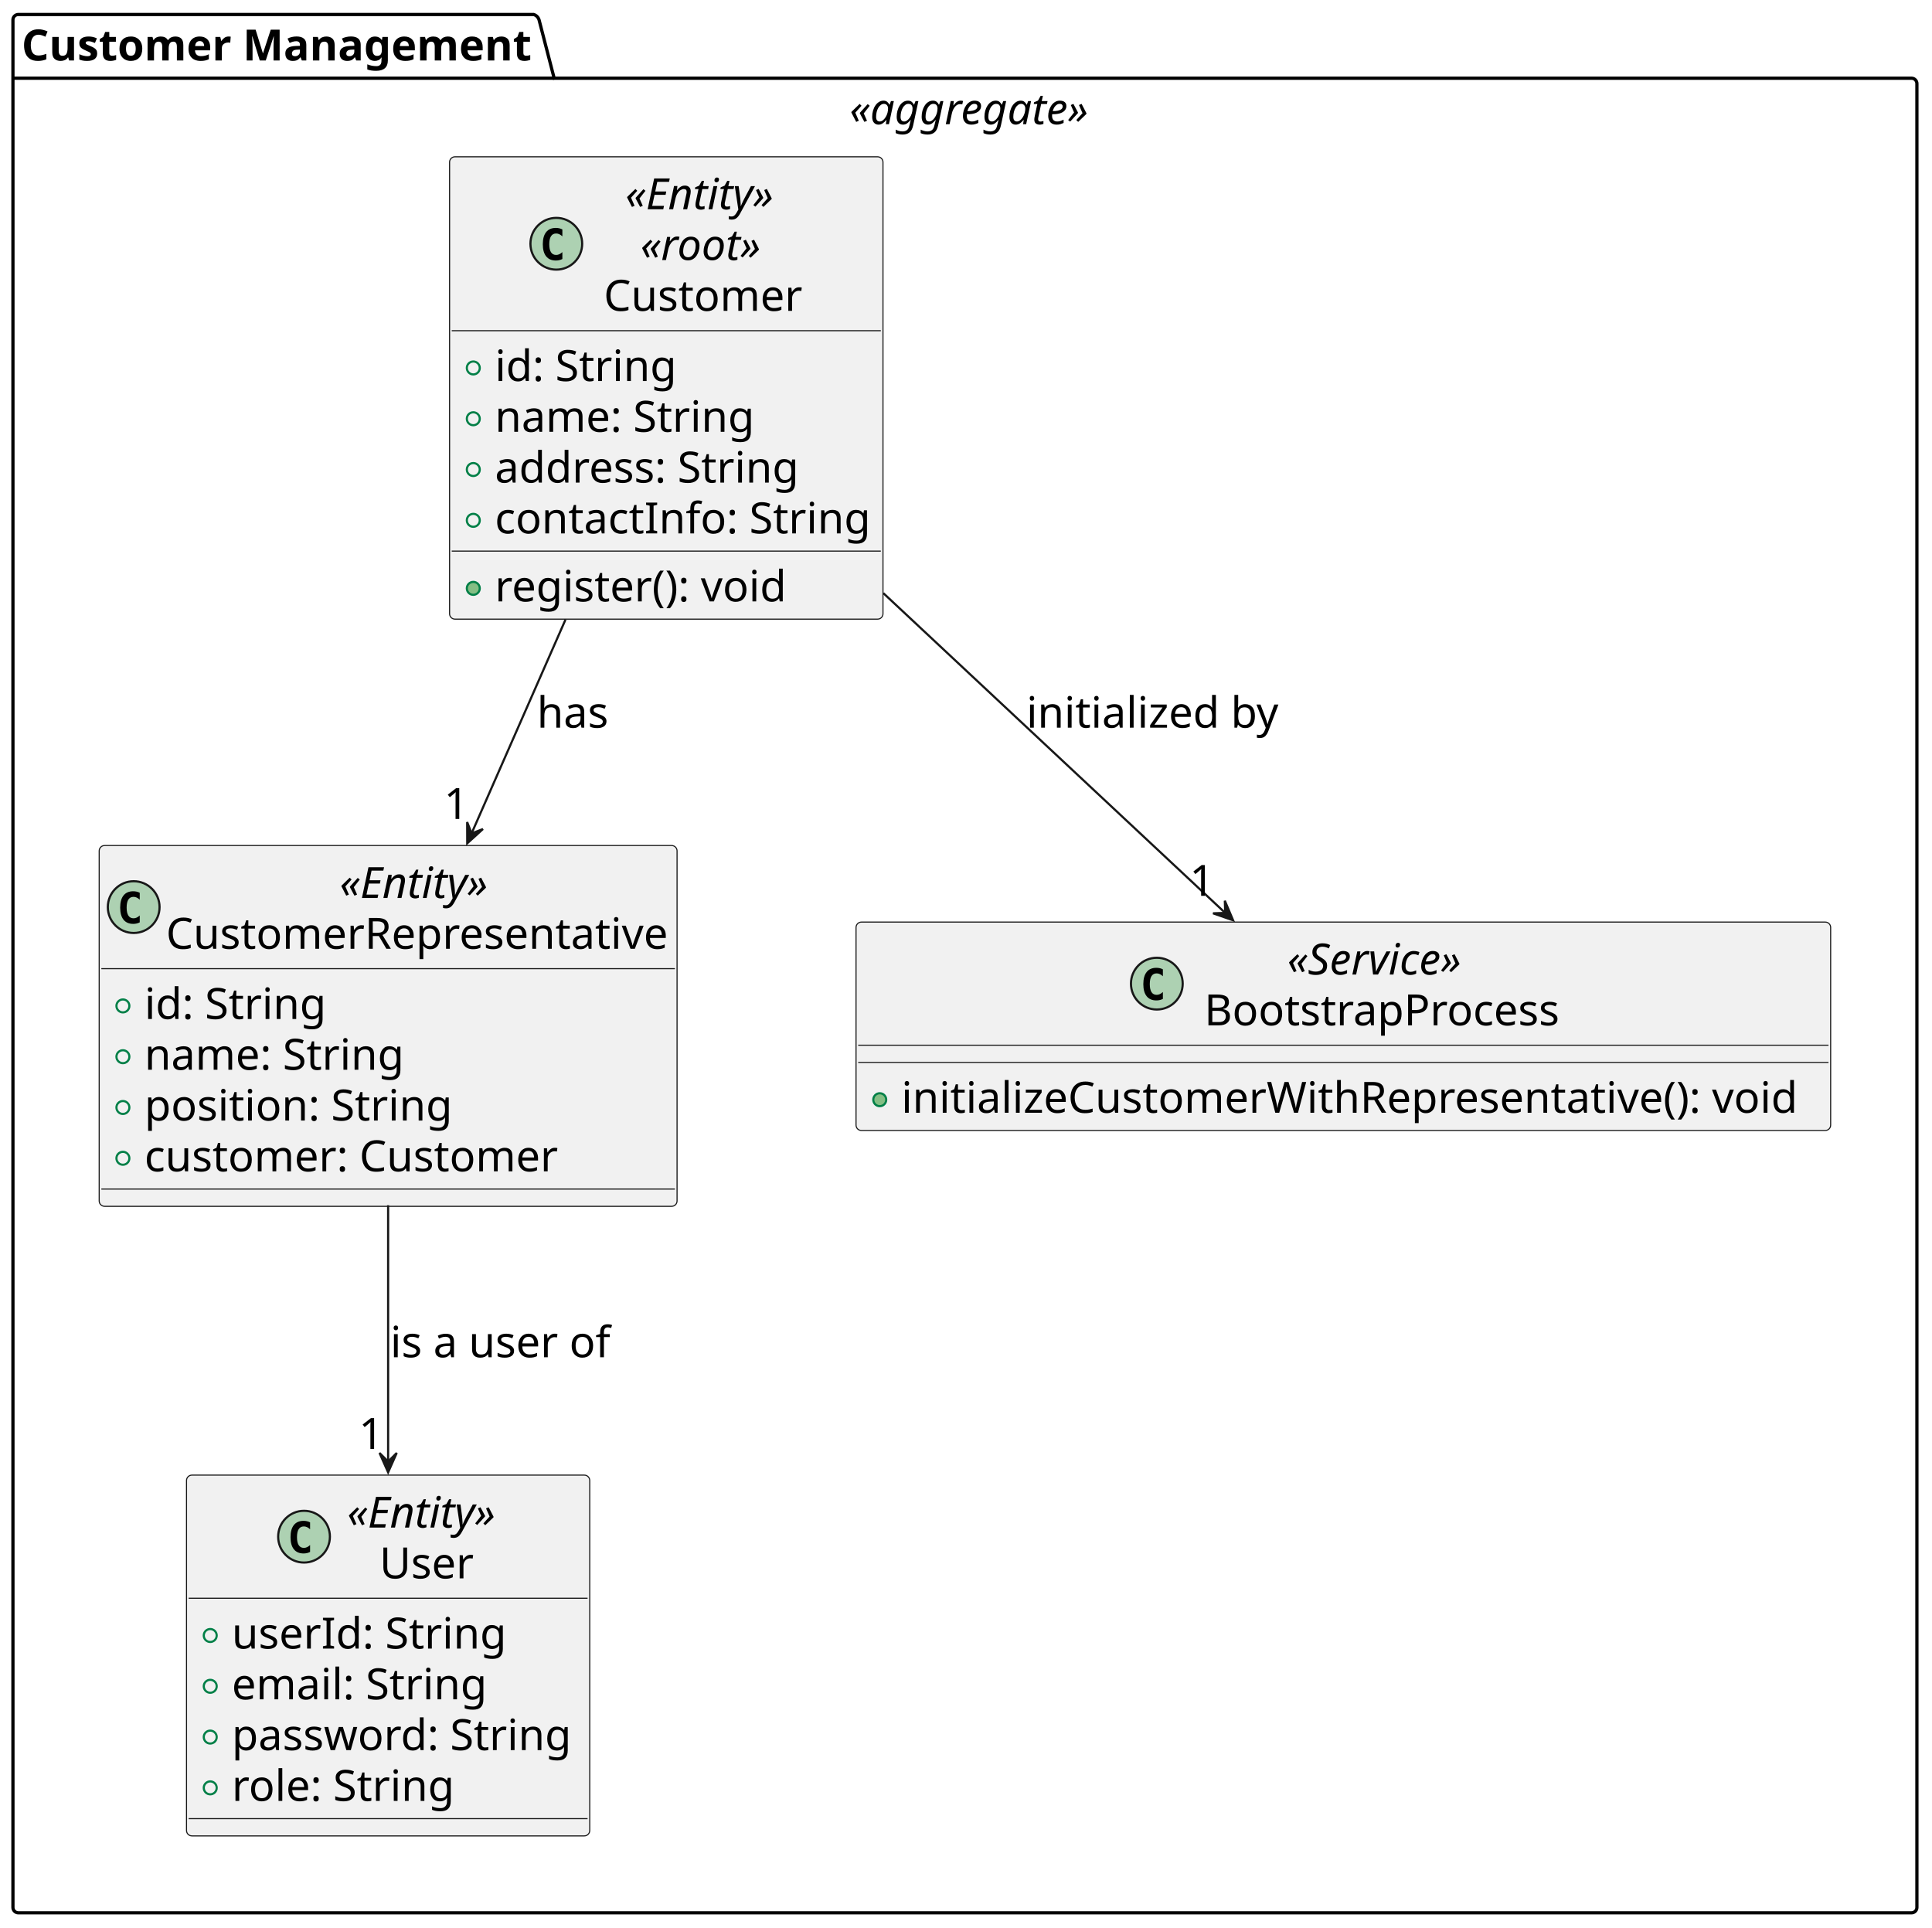
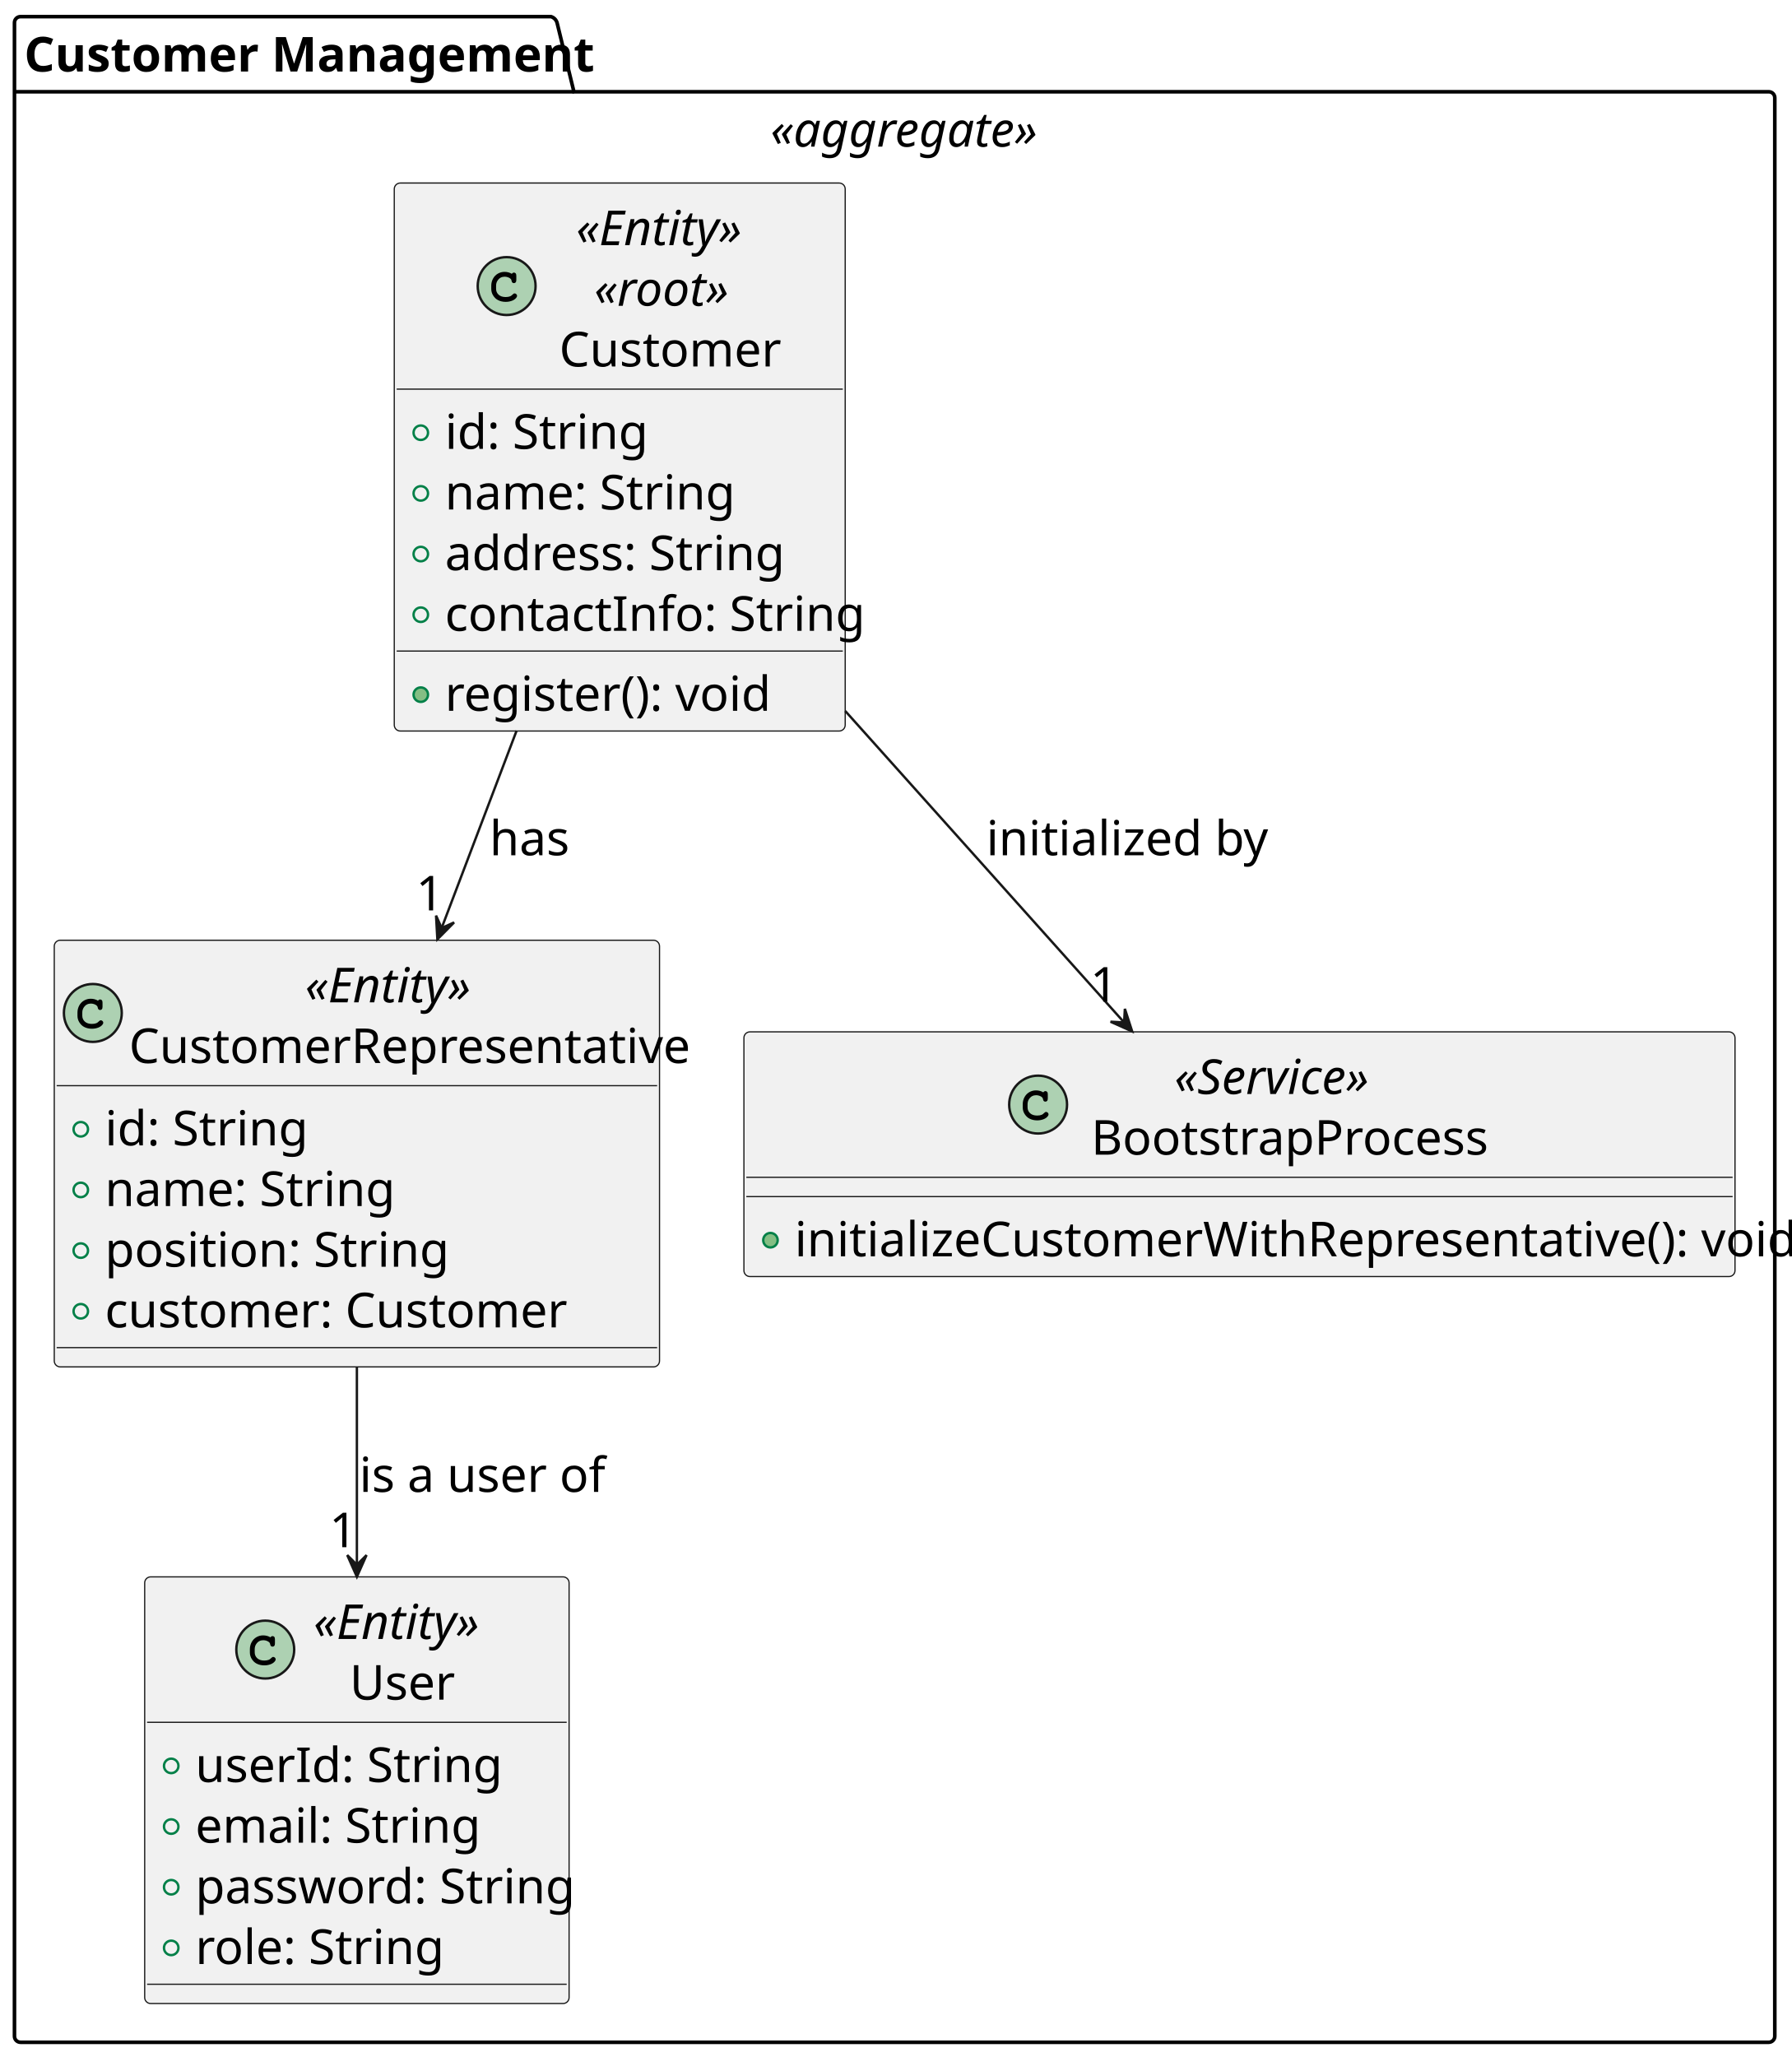
- <svg xmlns="http://www.w3.org/2000/svg" contentStyleType="text/css" height="894px" preserveAspectRatio="none" style="width:896px;height:894px;background:#FFFFFF;" version="1.1" viewBox="0 0 896 894" width="896px" zoomAndPan="magnify">
+ <svg xmlns="http://www.w3.org/2000/svg" contentStyleType="text/css" height="853px" preserveAspectRatio="none" style="width:743px;height:853px;background:#FFFFFF;" version="1.1" viewBox="0 0 743 853" width="743px" zoomAndPan="magnify">
  <defs />
  <g>
    <g id="cluster_Customer Management">
-       <path d="M8.5,6.719 L247.5,6.719 A3.75,3.75 0 0 1 250,9.219 L257,36.273 L886.5,36.273 A2.5,2.5 0 0 1 889,38.773 L889,884.659 A2.5,2.5 0 0 1 886.5,887.159 L8.5,887.159 A2.5,2.5 0 0 1 6,884.659 L6,9.219 A2.5,2.5 0 0 1 8.5,6.719 " fill="none" style="stroke:#000000;stroke-width:1.5;" />
-       <line style="stroke:#000000;stroke-width:1.5;" x1="6" x2="257" y1="36.273" y2="36.273" />
-       <text fill="#000000" font-family="sans-serif" font-size="20" font-weight="bold" lengthAdjust="spacing" textLength="238" x="10" y="28.055">Customer Management</text>
-       <text fill="#000000" font-family="sans-serif" font-size="20" font-style="italic" lengthAdjust="spacing" textLength="115" x="394" y="57.609">«aggregate»</text>
+       <path d="M8.5,6.894 L228.5,6.894 A3.75,3.75 0 0 1 231,9.395 L238,38.051 L733.5,38.051 A2.5,2.5 0 0 1 736,40.551 L736,844.394 A2.5,2.5 0 0 1 733.5,846.894 L8.5,846.894 A2.5,2.5 0 0 1 6,844.394 L6,9.395 A2.5,2.5 0 0 1 8.5,6.894 " fill="none" style="stroke:#000000;stroke-width:1.5;" />
+       <line style="stroke:#000000;stroke-width:1.5;" x1="6" x2="238" y1="38.051" y2="38.051" />
+       <text fill="#000000" font-family="sans-serif" font-size="20" font-weight="bold" lengthAdjust="spacing" textLength="219" x="10" y="29.656">Customer Management</text>
+       <text fill="#000000" font-family="sans-serif" font-size="20" font-style="italic" lengthAdjust="spacing" textLength="111" x="319.5" y="60.812">«aggregate»</text>
    </g>
    <g id="elem_Customer">
-       <rect codeLine="4" fill="#F1F1F1" height="214.438" id="Customer" rx="2.5" ry="2.5" style="stroke:#181818;stroke-width:0.5;" width="201" x="208.5" y="72.719" />
-       <ellipse cx="258" cy="113.051" fill="#ADD1B2" rx="12" ry="12" style="stroke:#181818;stroke-width:1.0;" />
-       <path d="M260.807,120.131 Q260.123,120.482 259.371,120.658 Q258.619,120.834 257.789,120.834 Q254.84,120.834 253.287,118.891 Q251.734,116.947 251.734,113.275 Q251.734,109.594 253.287,107.65 Q254.84,105.707 257.789,105.707 Q258.619,105.707 259.381,105.883 Q260.143,106.059 260.807,106.41 L260.807,109.613 Q260.065,108.93 259.366,108.612 Q258.668,108.295 257.926,108.295 Q256.344,108.295 255.538,109.55 Q254.732,110.805 254.732,113.275 Q254.732,115.736 255.538,116.991 Q256.344,118.246 257.926,118.246 Q258.668,118.246 259.366,117.929 Q260.065,117.611 260.807,116.928 Z " fill="#000000" />
-       <text fill="#000000" font-family="sans-serif" font-size="20" font-style="italic" lengthAdjust="spacing" textLength="73" x="290" y="97.055">«Entity»</text>
-       <text fill="#000000" font-family="sans-serif" font-size="20" font-style="italic" lengthAdjust="spacing" textLength="59" x="297" y="120.609">«root»</text>
-       <text fill="#000000" font-family="sans-serif" font-size="20" lengthAdjust="spacing" textLength="93" x="280" y="144.164">Customer</text>
-       <line style="stroke:#181818;stroke-width:0.5;" x1="209.5" x2="408.5" y1="153.383" y2="153.383" />
-       <ellipse cx="219.5" cy="170.66" fill="none" rx="3" ry="3" style="stroke:#038048;stroke-width:1.0;" />
-       <text fill="#000000" font-family="sans-serif" font-size="20" lengthAdjust="spacing" textLength="87" x="229.5" y="176.719">id: String</text>
-       <ellipse cx="219.5" cy="194.215" fill="none" rx="3" ry="3" style="stroke:#038048;stroke-width:1.0;" />
-       <text fill="#000000" font-family="sans-serif" font-size="20" lengthAdjust="spacing" textLength="121" x="229.5" y="200.273">name: String</text>
-       <ellipse cx="219.5" cy="217.769" fill="none" rx="3" ry="3" style="stroke:#038048;stroke-width:1.0;" />
-       <text fill="#000000" font-family="sans-serif" font-size="20" lengthAdjust="spacing" textLength="144" x="229.5" y="223.828">address: String</text>
-       <ellipse cx="219.5" cy="241.324" fill="none" rx="3" ry="3" style="stroke:#038048;stroke-width:1.0;" />
-       <text fill="#000000" font-family="sans-serif" font-size="20" lengthAdjust="spacing" textLength="174" x="229.5" y="247.383">contactInfo: String</text>
-       <line style="stroke:#181818;stroke-width:0.5;" x1="209.5" x2="408.5" y1="255.602" y2="255.602" />
-       <ellipse cx="219.5" cy="272.879" fill="#84BE84" rx="3" ry="3" style="stroke:#038048;stroke-width:1.0;" />
-       <text fill="#000000" font-family="sans-serif" font-size="20" lengthAdjust="spacing" textLength="140" x="229.5" y="278.938">register(): void</text>
+       <rect codeLine="4" fill="#F1F1F1" height="227.25" id="Customer" rx="2.5" ry="2.5" style="stroke:#181818;stroke-width:0.5;" width="187" x="163.5" y="75.894" />
+       <ellipse cx="210.1" cy="118.629" fill="#ADD1B2" rx="12" ry="12" style="stroke:#181818;stroke-width:1.0;" />
+       <path d="M212.241,113.551 Q212.428,113.301 212.647,113.176 Q212.866,113.035 213.116,113.035 Q213.553,113.035 213.834,113.348 Q214.116,113.644 214.116,114.363 L214.116,116.066 Q214.116,116.785 213.834,117.098 Q213.553,117.41 213.116,117.41 Q212.725,117.41 212.475,117.176 Q212.225,116.957 212.116,116.348 Q212.053,115.926 211.834,115.707 Q211.444,115.269 210.725,115.004 Q210.006,114.738 209.287,114.738 Q208.381,114.738 207.631,115.129 Q206.881,115.519 206.303,116.41 Q205.725,117.285 205.725,118.488 L205.725,119.785 Q205.725,121.238 206.772,122.207 Q207.834,123.176 209.694,123.176 Q210.803,123.176 211.584,122.863 Q212.022,122.691 212.537,122.176 Q212.85,121.863 213.022,121.769 Q213.194,121.676 213.428,121.676 Q213.819,121.676 214.116,121.988 Q214.428,122.285 214.428,122.691 Q214.428,123.098 214.022,123.566 Q213.428,124.254 212.491,124.644 Q211.225,125.176 209.709,125.176 Q207.928,125.176 206.506,124.441 Q205.35,123.848 204.537,122.582 Q203.725,121.316 203.725,119.832 L203.725,118.473 Q203.725,116.91 204.444,115.566 Q205.178,114.207 206.459,113.473 Q207.756,112.738 209.209,112.738 Q210.069,112.738 210.819,112.941 Q211.584,113.144 212.241,113.551 Z " fill="#000000" />
+       <text fill="#000000" font-family="sans-serif" font-size="20" font-style="italic" lengthAdjust="spacing" textLength="71" x="238.9" y="101.656">«Entity»</text>
+       <text fill="#000000" font-family="sans-serif" font-size="20" font-style="italic" lengthAdjust="spacing" textLength="56" x="246.4" y="126.812">«root»</text>
+       <text fill="#000000" font-family="sans-serif" font-size="20" lengthAdjust="spacing" textLength="85" x="231.9" y="151.969">Customer</text>
+       <line style="stroke:#181818;stroke-width:0.5;" x1="164.5" x2="349.5" y1="161.363" y2="161.363" />
+       <ellipse cx="174.5" cy="179.441" fill="none" rx="3" ry="3" style="stroke:#038048;stroke-width:1.0;" />
+       <text fill="#000000" font-family="sans-serif" font-size="20" lengthAdjust="spacing" textLength="78" x="184.5" y="186.125">id: String</text>
+       <ellipse cx="174.5" cy="204.598" fill="none" rx="3" ry="3" style="stroke:#038048;stroke-width:1.0;" />
+       <text fill="#000000" font-family="sans-serif" font-size="20" lengthAdjust="spacing" textLength="111" x="184.5" y="211.281">name: String</text>
+       <ellipse cx="174.5" cy="229.754" fill="none" rx="3" ry="3" style="stroke:#038048;stroke-width:1.0;" />
+       <text fill="#000000" font-family="sans-serif" font-size="20" lengthAdjust="spacing" textLength="134" x="184.5" y="236.438">address: String</text>
+       <ellipse cx="174.5" cy="254.91" fill="none" rx="3" ry="3" style="stroke:#038048;stroke-width:1.0;" />
+       <text fill="#000000" font-family="sans-serif" font-size="20" lengthAdjust="spacing" textLength="160" x="184.5" y="261.594">contactInfo: String</text>
+       <line style="stroke:#181818;stroke-width:0.5;" x1="164.5" x2="349.5" y1="269.988" y2="269.988" />
+       <ellipse cx="174.5" cy="288.066" fill="#84BE84" rx="3" ry="3" style="stroke:#038048;stroke-width:1.0;" />
+       <text fill="#000000" font-family="sans-serif" font-size="20" lengthAdjust="spacing" textLength="128" x="184.5" y="294.75">register(): void</text>
    </g>
    <g id="elem_CustomerRepresentative">
-       <rect codeLine="12" fill="#F1F1F1" height="167.328" id="CustomerRepresentative" rx="2.5" ry="2.5" style="stroke:#181818;stroke-width:0.5;" width="268" x="46" y="392.159" />
-       <ellipse cx="62" cy="420.713" fill="#ADD1B2" rx="12" ry="12" style="stroke:#181818;stroke-width:1.0;" />
-       <path d="M64.807,427.793 Q64.123,428.145 63.371,428.321 Q62.619,428.497 61.789,428.497 Q58.84,428.497 57.287,426.553 Q55.734,424.61 55.734,420.938 Q55.734,417.256 57.287,415.313 Q58.84,413.37 61.789,413.37 Q62.619,413.37 63.381,413.546 Q64.143,413.721 64.807,414.073 L64.807,417.276 Q64.064,416.592 63.366,416.275 Q62.668,415.958 61.926,415.958 Q60.344,415.958 59.538,417.212 Q58.732,418.467 58.732,420.938 Q58.732,423.399 59.538,424.654 Q60.344,425.909 61.926,425.909 Q62.668,425.909 63.366,425.591 Q64.064,425.274 64.807,424.59 Z " fill="#000000" />
-       <text fill="#000000" font-family="sans-serif" font-size="20" font-style="italic" lengthAdjust="spacing" textLength="73" x="157.5" y="416.495">«Entity»</text>
-       <text fill="#000000" font-family="sans-serif" font-size="20" lengthAdjust="spacing" textLength="234" x="77" y="440.049">CustomerRepresentative</text>
-       <line style="stroke:#181818;stroke-width:0.5;" x1="47" x2="313" y1="449.268" y2="449.268" />
-       <ellipse cx="57" cy="466.546" fill="none" rx="3" ry="3" style="stroke:#038048;stroke-width:1.0;" />
-       <text fill="#000000" font-family="sans-serif" font-size="20" lengthAdjust="spacing" textLength="87" x="67" y="472.604">id: String</text>
-       <ellipse cx="57" cy="490.1" fill="none" rx="3" ry="3" style="stroke:#038048;stroke-width:1.0;" />
-       <text fill="#000000" font-family="sans-serif" font-size="20" lengthAdjust="spacing" textLength="121" x="67" y="496.159">name: String</text>
-       <ellipse cx="57" cy="513.655" fill="none" rx="3" ry="3" style="stroke:#038048;stroke-width:1.0;" />
-       <text fill="#000000" font-family="sans-serif" font-size="20" lengthAdjust="spacing" textLength="146" x="67" y="519.713">position: String</text>
-       <ellipse cx="57" cy="537.21" fill="none" rx="3" ry="3" style="stroke:#038048;stroke-width:1.0;" />
-       <text fill="#000000" font-family="sans-serif" font-size="20" lengthAdjust="spacing" textLength="194" x="67" y="543.268">customer: Customer</text>
-       <line style="stroke:#181818;stroke-width:0.5;" x1="47" x2="313" y1="551.487" y2="551.487" />
+       <rect codeLine="12" fill="#F1F1F1" height="176.938" id="CustomerRepresentative" rx="2.5" ry="2.5" style="stroke:#181818;stroke-width:0.5;" width="251" x="22.5" y="389.894" />
+       <ellipse cx="38.5" cy="420.051" fill="#ADD1B2" rx="12" ry="12" style="stroke:#181818;stroke-width:1.0;" />
+       <path d="M40.641,414.973 Q40.828,414.723 41.047,414.598 Q41.266,414.457 41.516,414.457 Q41.953,414.457 42.234,414.769 Q42.516,415.066 42.516,415.785 L42.516,417.488 Q42.516,418.207 42.234,418.519 Q41.953,418.832 41.516,418.832 Q41.125,418.832 40.875,418.598 Q40.625,418.379 40.516,417.769 Q40.453,417.348 40.234,417.129 Q39.844,416.691 39.125,416.426 Q38.406,416.16 37.688,416.16 Q36.781,416.16 36.031,416.551 Q35.281,416.941 34.703,417.832 Q34.125,418.707 34.125,419.91 L34.125,421.207 Q34.125,422.66 35.172,423.629 Q36.234,424.598 38.094,424.598 Q39.203,424.598 39.984,424.285 Q40.422,424.113 40.938,423.598 Q41.25,423.285 41.422,423.191 Q41.594,423.098 41.828,423.098 Q42.219,423.098 42.516,423.41 Q42.828,423.707 42.828,424.113 Q42.828,424.519 42.422,424.988 Q41.828,425.676 40.891,426.066 Q39.625,426.598 38.109,426.598 Q36.328,426.598 34.906,425.863 Q33.75,425.269 32.938,424.004 Q32.125,422.738 32.125,421.254 L32.125,419.894 Q32.125,418.332 32.844,416.988 Q33.578,415.629 34.859,414.894 Q36.156,414.16 37.609,414.16 Q38.469,414.16 39.219,414.363 Q39.984,414.566 40.641,414.973 Z " fill="#000000" />
+       <text fill="#000000" font-family="sans-serif" font-size="20" font-style="italic" lengthAdjust="spacing" textLength="71" x="126.5" y="415.656">«Entity»</text>
+       <text fill="#000000" font-family="sans-serif" font-size="20" lengthAdjust="spacing" textLength="217" x="53.5" y="440.812">CustomerRepresentative</text>
+       <line style="stroke:#181818;stroke-width:0.5;" x1="23.5" x2="272.5" y1="450.207" y2="450.207" />
+       <ellipse cx="33.5" cy="468.285" fill="none" rx="3" ry="3" style="stroke:#038048;stroke-width:1.0;" />
+       <text fill="#000000" font-family="sans-serif" font-size="20" lengthAdjust="spacing" textLength="78" x="43.5" y="474.969">id: String</text>
+       <ellipse cx="33.5" cy="493.441" fill="none" rx="3" ry="3" style="stroke:#038048;stroke-width:1.0;" />
+       <text fill="#000000" font-family="sans-serif" font-size="20" lengthAdjust="spacing" textLength="111" x="43.5" y="500.125">name: String</text>
+       <ellipse cx="33.5" cy="518.598" fill="none" rx="3" ry="3" style="stroke:#038048;stroke-width:1.0;" />
+       <text fill="#000000" font-family="sans-serif" font-size="20" lengthAdjust="spacing" textLength="130" x="43.5" y="525.281">position: String</text>
+       <ellipse cx="33.5" cy="543.754" fill="none" rx="3" ry="3" style="stroke:#038048;stroke-width:1.0;" />
+       <text fill="#000000" font-family="sans-serif" font-size="20" lengthAdjust="spacing" textLength="178" x="43.5" y="550.438">customer: Customer</text>
+       <line style="stroke:#181818;stroke-width:0.5;" x1="23.5" x2="272.5" y1="558.832" y2="558.832" />
    </g>
    <g id="elem_User">
-       <rect codeLine="19" fill="#F1F1F1" height="167.328" id="User" rx="2.5" ry="2.5" style="stroke:#181818;stroke-width:0.5;" width="187" x="86.5" y="684.159" />
-       <ellipse cx="141" cy="712.713" fill="#ADD1B2" rx="12" ry="12" style="stroke:#181818;stroke-width:1.0;" />
-       <path d="M143.807,719.793 Q143.123,720.145 142.371,720.321 Q141.619,720.497 140.789,720.497 Q137.84,720.497 136.287,718.553 Q134.734,716.61 134.734,712.938 Q134.734,709.256 136.287,707.313 Q137.84,705.37 140.789,705.37 Q141.619,705.37 142.381,705.545 Q143.143,705.721 143.807,706.073 L143.807,709.276 Q143.065,708.592 142.366,708.275 Q141.668,707.958 140.926,707.958 Q139.344,707.958 138.538,709.212 Q137.732,710.467 137.732,712.938 Q137.732,715.399 138.538,716.654 Q139.344,717.909 140.926,717.909 Q141.668,717.909 142.366,717.591 Q143.065,717.274 143.807,716.59 Z " fill="#000000" />
-       <text fill="#000000" font-family="sans-serif" font-size="20" font-style="italic" lengthAdjust="spacing" textLength="73" x="161" y="708.495">«Entity»</text>
-       <text fill="#000000" font-family="sans-serif" font-size="20" lengthAdjust="spacing" textLength="43" x="176" y="732.049">User</text>
-       <line style="stroke:#181818;stroke-width:0.5;" x1="87.5" x2="272.5" y1="741.268" y2="741.268" />
-       <ellipse cx="97.5" cy="758.545" fill="none" rx="3" ry="3" style="stroke:#038048;stroke-width:1.0;" />
-       <text fill="#000000" font-family="sans-serif" font-size="20" lengthAdjust="spacing" textLength="128" x="107.5" y="764.604">userId: String</text>
-       <ellipse cx="97.5" cy="782.1" fill="none" rx="3" ry="3" style="stroke:#038048;stroke-width:1.0;" />
-       <text fill="#000000" font-family="sans-serif" font-size="20" lengthAdjust="spacing" textLength="121" x="107.5" y="788.159">email: String</text>
-       <ellipse cx="97.5" cy="805.655" fill="none" rx="3" ry="3" style="stroke:#038048;stroke-width:1.0;" />
-       <text fill="#000000" font-family="sans-serif" font-size="20" lengthAdjust="spacing" textLength="160" x="107.5" y="811.713">password: String</text>
-       <ellipse cx="97.5" cy="829.21" fill="none" rx="3" ry="3" style="stroke:#038048;stroke-width:1.0;" />
-       <text fill="#000000" font-family="sans-serif" font-size="20" lengthAdjust="spacing" textLength="105" x="107.5" y="835.268">role: String</text>
-       <line style="stroke:#181818;stroke-width:0.5;" x1="87.5" x2="272.5" y1="843.487" y2="843.487" />
+       <rect codeLine="19" fill="#F1F1F1" height="176.938" id="User" rx="2.5" ry="2.5" style="stroke:#181818;stroke-width:0.5;" width="176" x="60" y="653.894" />
+       <ellipse cx="110" cy="684.051" fill="#ADD1B2" rx="12" ry="12" style="stroke:#181818;stroke-width:1.0;" />
+       <path d="M112.141,678.973 Q112.328,678.723 112.547,678.598 Q112.766,678.457 113.016,678.457 Q113.453,678.457 113.734,678.769 Q114.016,679.066 114.016,679.785 L114.016,681.488 Q114.016,682.207 113.734,682.519 Q113.453,682.832 113.016,682.832 Q112.625,682.832 112.375,682.598 Q112.125,682.379 112.016,681.769 Q111.953,681.348 111.734,681.129 Q111.344,680.691 110.625,680.426 Q109.906,680.16 109.188,680.16 Q108.281,680.16 107.531,680.551 Q106.781,680.941 106.203,681.832 Q105.625,682.707 105.625,683.91 L105.625,685.207 Q105.625,686.66 106.672,687.629 Q107.734,688.598 109.594,688.598 Q110.703,688.598 111.484,688.285 Q111.922,688.113 112.438,687.598 Q112.75,687.285 112.922,687.191 Q113.094,687.098 113.328,687.098 Q113.719,687.098 114.016,687.41 Q114.328,687.707 114.328,688.113 Q114.328,688.519 113.922,688.988 Q113.328,689.676 112.391,690.066 Q111.125,690.598 109.609,690.598 Q107.828,690.598 106.406,689.863 Q105.25,689.269 104.438,688.004 Q103.625,686.738 103.625,685.254 L103.625,683.894 Q103.625,682.332 104.344,680.988 Q105.078,679.629 106.359,678.894 Q107.656,678.16 109.109,678.16 Q109.969,678.16 110.719,678.363 Q111.484,678.566 112.141,678.973 Z " fill="#000000" />
+       <text fill="#000000" font-family="sans-serif" font-size="20" font-style="italic" lengthAdjust="spacing" textLength="71" x="130" y="679.656">«Entity»</text>
+       <text fill="#000000" font-family="sans-serif" font-size="20" lengthAdjust="spacing" textLength="41" x="145" y="704.812">User</text>
+       <line style="stroke:#181818;stroke-width:0.5;" x1="61" x2="235" y1="714.207" y2="714.207" />
+       <ellipse cx="71" cy="732.285" fill="none" rx="3" ry="3" style="stroke:#038048;stroke-width:1.0;" />
+       <text fill="#000000" font-family="sans-serif" font-size="20" lengthAdjust="spacing" textLength="118" x="81" y="738.969">userId: String</text>
+       <ellipse cx="71" cy="757.441" fill="none" rx="3" ry="3" style="stroke:#038048;stroke-width:1.0;" />
+       <text fill="#000000" font-family="sans-serif" font-size="20" lengthAdjust="spacing" textLength="109" x="81" y="764.125">email: String</text>
+       <ellipse cx="71" cy="782.598" fill="none" rx="3" ry="3" style="stroke:#038048;stroke-width:1.0;" />
+       <text fill="#000000" font-family="sans-serif" font-size="20" lengthAdjust="spacing" textLength="149" x="81" y="789.281">password: String</text>
+       <ellipse cx="71" cy="807.754" fill="none" rx="3" ry="3" style="stroke:#038048;stroke-width:1.0;" />
+       <text fill="#000000" font-family="sans-serif" font-size="20" lengthAdjust="spacing" textLength="96" x="81" y="814.438">role: String</text>
+       <line style="stroke:#181818;stroke-width:0.5;" x1="61" x2="235" y1="822.832" y2="822.832" />
    </g>
    <g id="elem_BootstrapProcess">
-       <rect codeLine="26" fill="#F1F1F1" height="96.664" id="BootstrapProcess" rx="2.5" ry="2.5" style="stroke:#181818;stroke-width:0.5;" width="452" x="397" y="427.659" />
-       <ellipse cx="536.5" cy="456.213" fill="#ADD1B2" rx="12" ry="12" style="stroke:#181818;stroke-width:1.0;" />
-       <path d="M539.307,463.293 Q538.623,463.645 537.871,463.821 Q537.119,463.997 536.289,463.997 Q533.34,463.997 531.787,462.053 Q530.234,460.11 530.234,456.438 Q530.234,452.756 531.787,450.813 Q533.34,448.87 536.289,448.87 Q537.119,448.87 537.881,449.046 Q538.643,449.221 539.307,449.573 L539.307,452.776 Q538.564,452.092 537.866,451.775 Q537.168,451.458 536.426,451.458 Q534.844,451.458 534.038,452.712 Q533.232,453.967 533.232,456.438 Q533.232,458.899 534.038,460.154 Q534.844,461.409 536.426,461.409 Q537.168,461.409 537.866,461.091 Q538.564,460.774 539.307,460.09 Z " fill="#000000" />
-       <text fill="#000000" font-family="sans-serif" font-size="20" font-style="italic" lengthAdjust="spacing" textLength="87" x="597" y="451.995">«Service»</text>
-       <text fill="#000000" font-family="sans-serif" font-size="20" lengthAdjust="spacing" textLength="164" x="558.5" y="475.549">BootstrapProcess</text>
-       <line style="stroke:#181818;stroke-width:0.5;" x1="398" x2="848" y1="484.768" y2="484.768" />
-       <line style="stroke:#181818;stroke-width:0.5;" x1="398" x2="848" y1="492.768" y2="492.768" />
-       <ellipse cx="408" cy="510.046" fill="#84BE84" rx="3" ry="3" style="stroke:#038048;stroke-width:1.0;" />
-       <text fill="#000000" font-family="sans-serif" font-size="20" lengthAdjust="spacing" textLength="425" x="418" y="516.104">initializeCustomerWithRepresentative(): void</text>
+       <rect codeLine="26" fill="#F1F1F1" height="101.469" id="BootstrapProcess" rx="2.5" ry="2.5" style="stroke:#181818;stroke-width:0.5;" width="411" x="308.5" y="427.894" />
+       <ellipse cx="430.5" cy="458.051" fill="#ADD1B2" rx="12" ry="12" style="stroke:#181818;stroke-width:1.0;" />
+       <path d="M432.641,452.973 Q432.828,452.723 433.047,452.598 Q433.266,452.457 433.516,452.457 Q433.953,452.457 434.234,452.769 Q434.516,453.066 434.516,453.785 L434.516,455.488 Q434.516,456.207 434.234,456.519 Q433.953,456.832 433.516,456.832 Q433.125,456.832 432.875,456.598 Q432.625,456.379 432.516,455.769 Q432.453,455.348 432.234,455.129 Q431.844,454.691 431.125,454.426 Q430.406,454.16 429.688,454.16 Q428.781,454.16 428.031,454.551 Q427.281,454.941 426.703,455.832 Q426.125,456.707 426.125,457.91 L426.125,459.207 Q426.125,460.66 427.172,461.629 Q428.234,462.598 430.094,462.598 Q431.203,462.598 431.984,462.285 Q432.422,462.113 432.938,461.598 Q433.25,461.285 433.422,461.191 Q433.594,461.098 433.828,461.098 Q434.219,461.098 434.516,461.41 Q434.828,461.707 434.828,462.113 Q434.828,462.519 434.422,462.988 Q433.828,463.676 432.891,464.066 Q431.625,464.598 430.109,464.598 Q428.328,464.598 426.906,463.863 Q425.75,463.269 424.938,462.004 Q424.125,460.738 424.125,459.254 L424.125,457.894 Q424.125,456.332 424.844,454.988 Q425.578,453.629 426.859,452.894 Q428.156,452.16 429.609,452.16 Q430.469,452.16 431.219,452.363 Q431.984,452.566 432.641,452.973 Z " fill="#000000" />
+       <text fill="#000000" font-family="sans-serif" font-size="20" font-style="italic" lengthAdjust="spacing" textLength="89" x="487" y="453.656">«Service»</text>
+       <text fill="#000000" font-family="sans-serif" font-size="20" lengthAdjust="spacing" textLength="158" x="452.5" y="478.812">BootstrapProcess</text>
+       <line style="stroke:#181818;stroke-width:0.5;" x1="309.5" x2="718.5" y1="488.207" y2="488.207" />
+       <line style="stroke:#181818;stroke-width:0.5;" x1="309.5" x2="718.5" y1="496.207" y2="496.207" />
+       <ellipse cx="319.5" cy="514.285" fill="#84BE84" rx="3" ry="3" style="stroke:#038048;stroke-width:1.0;" />
+       <text fill="#000000" font-family="sans-serif" font-size="20" lengthAdjust="spacing" textLength="384" x="329.5" y="520.969">initializeCustomerWithRepresentative(): void</text>
    </g>
    <g id="link_Customer_CustomerRepresentative">
-       <path codeLine="30" d="M262.25,287.399 C247.92,320.009 232.33,355.499 218.62,386.729 " fill="none" id="Customer-to-CustomerRepresentative" style="stroke:#181818;stroke-width:1.0;" />
-       <polygon fill="#181818" points="216.69,391.129,223.979,384.506,218.706,386.553,216.659,381.28,216.69,391.129" style="stroke:#181818;stroke-width:1.0;" />
-       <text fill="#000000" font-family="sans-serif" font-size="20" lengthAdjust="spacing" textLength="33" x="249" y="337.495">has</text>
-       <text fill="#000000" font-family="sans-serif" font-size="20" lengthAdjust="spacing" textLength="13" x="205.899" y="379.834">1</text>
+       <path codeLine="30" d="M214.23,303.005 C203.96,330.055 193.1,358.644 183.21,384.685 " fill="none" id="Customer-to-CustomerRepresentative" style="stroke:#181818;stroke-width:1.0;" />
+       <polygon fill="#181818" points="181.38,389.514,188.311,382.517,183.153,384.839,180.831,379.681,181.38,389.514" style="stroke:#181818;stroke-width:1.0;" />
+       <text fill="#000000" font-family="sans-serif" font-size="20" lengthAdjust="spacing" textLength="31" x="203" y="354.656">has</text>
+       <text fill="#000000" font-family="sans-serif" font-size="20" lengthAdjust="spacing" textLength="11" x="172.515" y="377.523">1</text>
    </g>
    <g id="link_CustomerRepresentative_User">
-       <path codeLine="31" d="M180,558.989 C180,596.109 180,640.009 180,677.869 " fill="none" id="CustomerRepresentative-to-User" style="stroke:#181818;stroke-width:1.0;" />
-       <polygon fill="#181818" points="180,682.869,184,673.869,180,677.869,176,673.869,180,682.869" style="stroke:#181818;stroke-width:1.0;" />
-       <text fill="#000000" font-family="sans-serif" font-size="20" lengthAdjust="spacing" textLength="105" x="181" y="629.495">is a user of</text>
-       <text fill="#000000" font-family="sans-serif" font-size="20" lengthAdjust="spacing" textLength="13" x="166.401" y="671.988">1</text>
+       <path codeLine="31" d="M148,567.005 C148,593.225 148,622.054 148,648.595 " fill="none" id="CustomerRepresentative-to-User" style="stroke:#181818;stroke-width:1.0;" />
+       <polygon fill="#181818" points="148,653.875,152,644.875,148,648.875,144,644.875,148,653.875" style="stroke:#181818;stroke-width:1.0;" />
+       <text fill="#000000" font-family="sans-serif" font-size="20" lengthAdjust="spacing" textLength="98" x="149" y="618.656">is a user of</text>
+       <text fill="#000000" font-family="sans-serif" font-size="20" lengthAdjust="spacing" textLength="11" x="136.562" y="641.595">1</text>
    </g>
    <g id="link_Customer_BootstrapProcess">
-       <path codeLine="32" d="M409.65,275.089 C462.26,324.299 524.61,382.629 568.28,423.469 " fill="none" id="Customer-to-BootstrapProcess" style="stroke:#181818;stroke-width:1.0;" />
-       <polygon fill="#181818" points="571.87,426.829,568.039,417.756,568.222,423.409,562.568,423.593,571.87,426.829" style="stroke:#181818;stroke-width:1.0;" />
-       <text fill="#000000" font-family="sans-serif" font-size="20" lengthAdjust="spacing" textLength="124" x="476" y="337.495">initialized by</text>
-       <text fill="#000000" font-family="sans-serif" font-size="20" lengthAdjust="spacing" textLength="13" x="551.667" y="415.488">1</text>
+       <path codeLine="32" d="M350.51,294.825 C389.7,338.584 433.59,387.594 466.02,423.815 " fill="none" id="Customer-to-BootstrapProcess" style="stroke:#181818;stroke-width:1.0;" />
+       <polygon fill="#181818" points="469.51,427.714,466.482,418.343,466.173,423.991,460.525,423.682,469.51,427.714" style="stroke:#181818;stroke-width:1.0;" />
+       <text fill="#000000" font-family="sans-serif" font-size="20" lengthAdjust="spacing" textLength="105" x="409" y="354.656">initialized by</text>
+       <text fill="#000000" font-family="sans-serif" font-size="20" lengthAdjust="spacing" textLength="11" x="452.105" y="415.361">1</text>
    </g>
  </g>
</svg>
